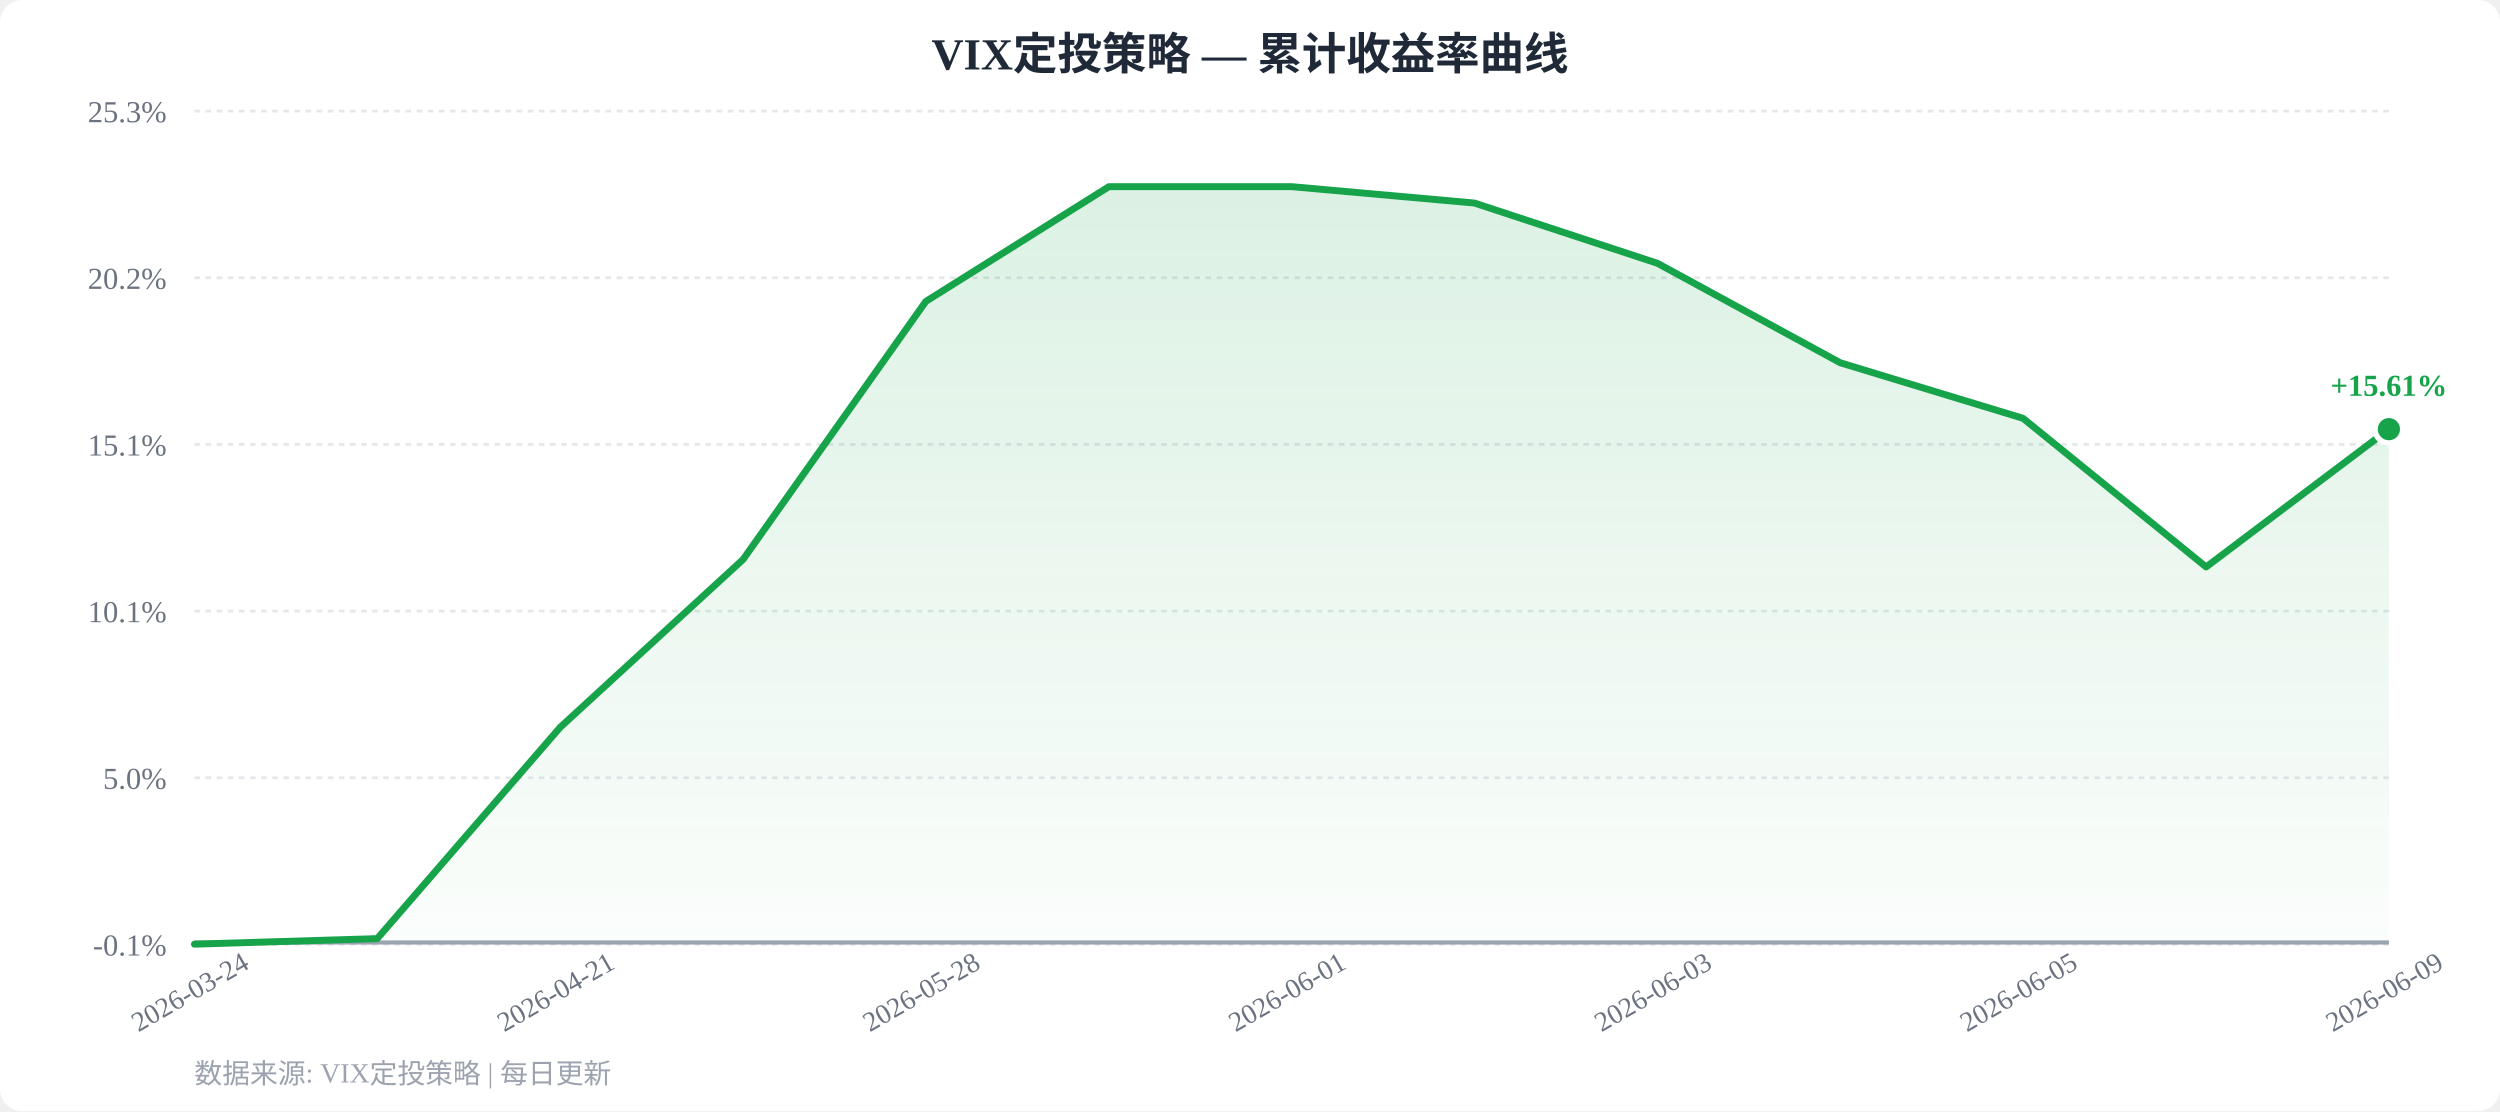
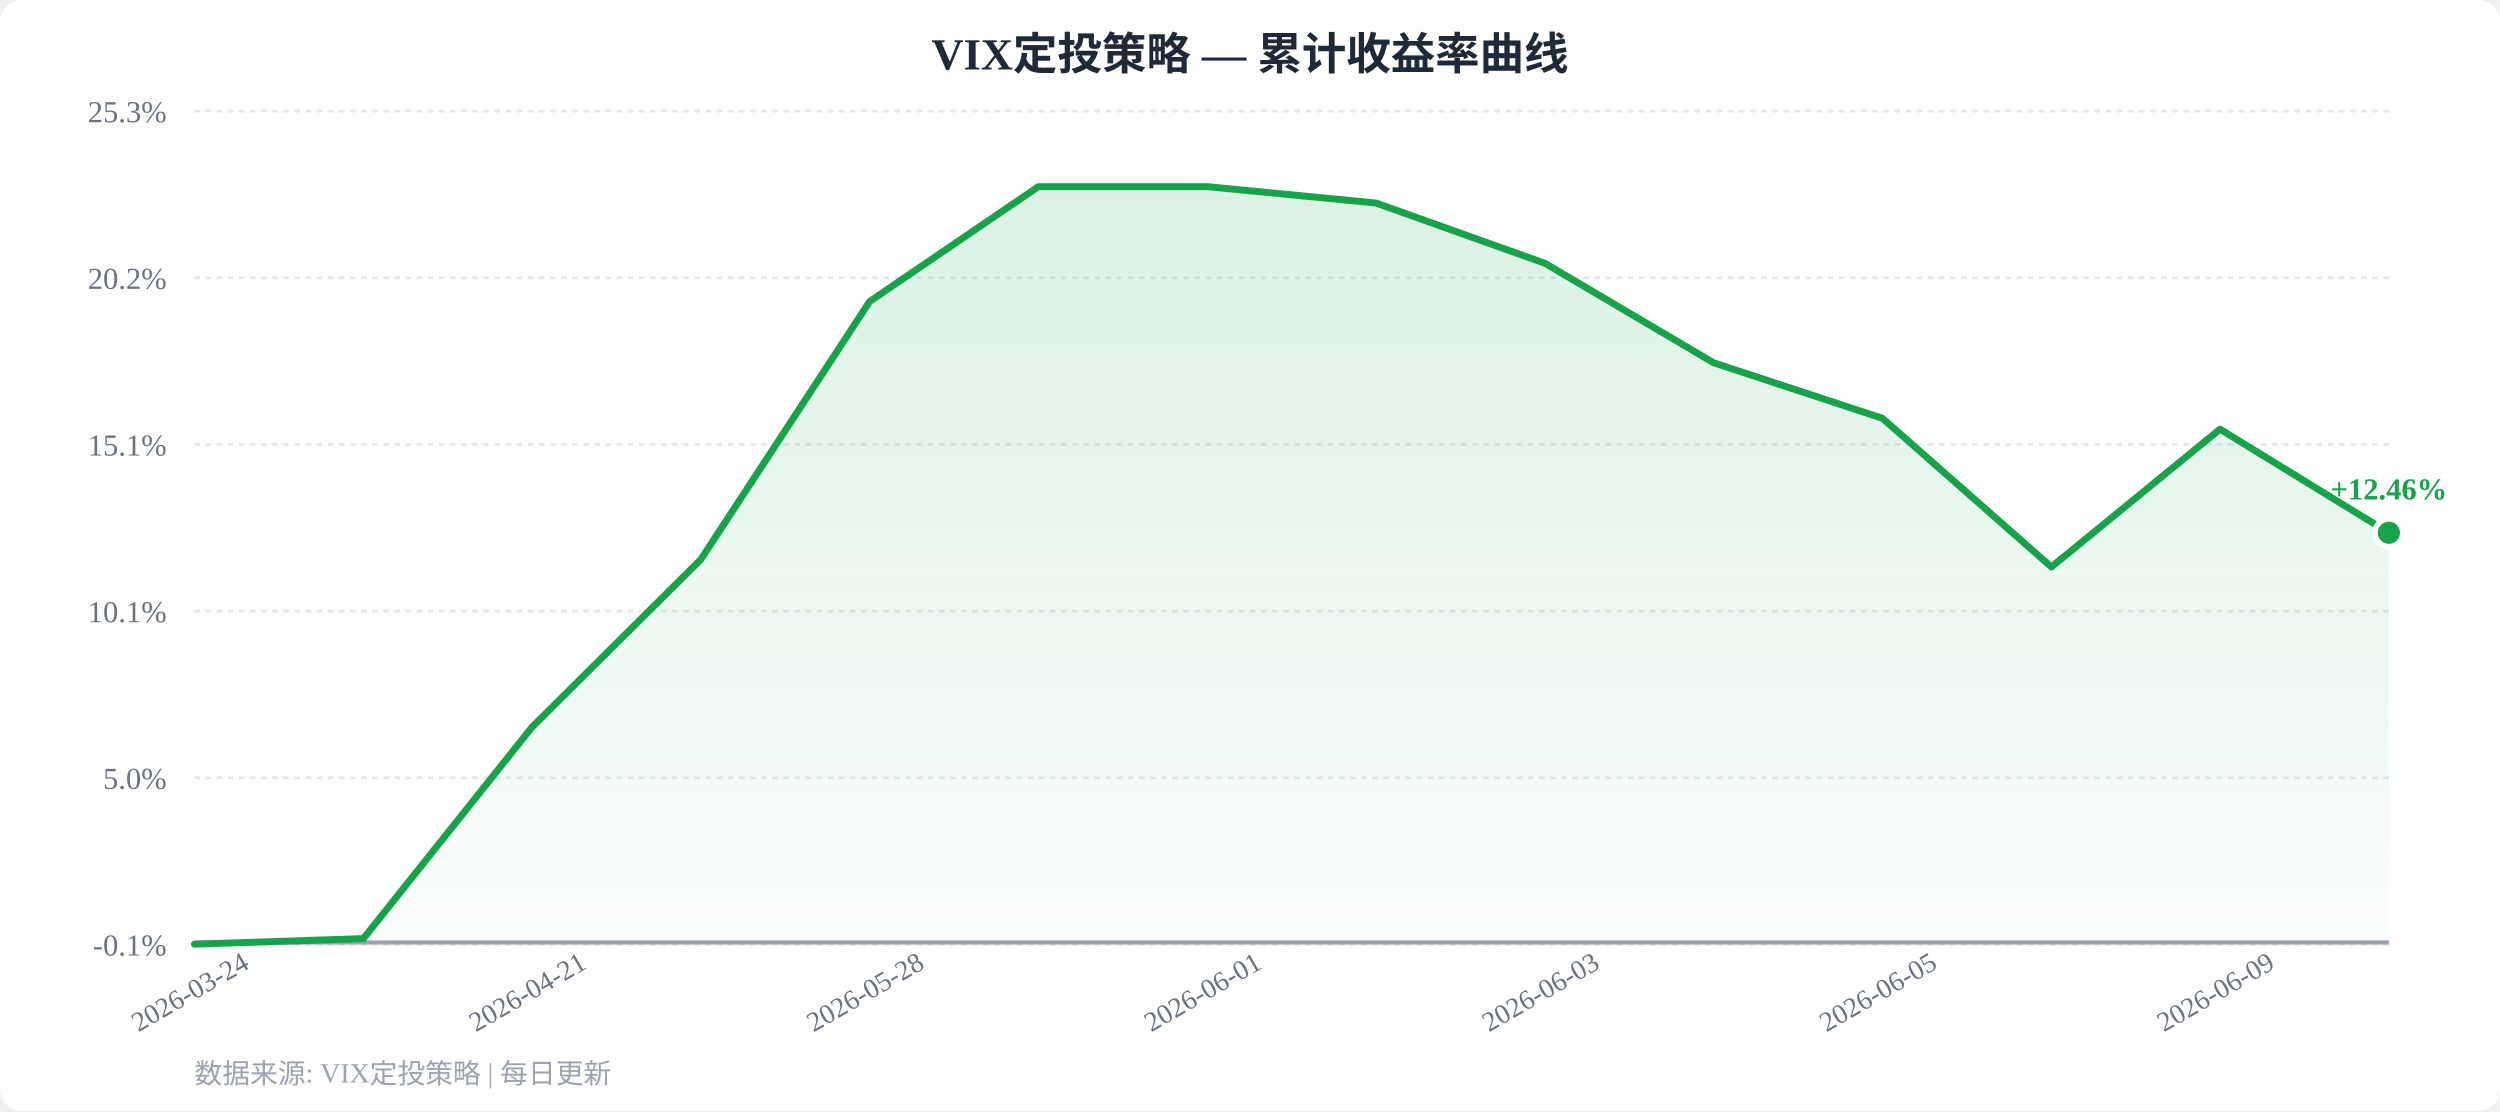
<svg xmlns="http://www.w3.org/2000/svg" viewBox="0 0 900 400" width="100%" height="100%">
  <defs>
    <linearGradient id="areaGradient" x1="0" y1="0" x2="0" y2="1">
      <stop offset="0%" stop-color="#16a34a" stop-opacity="0.15" />
      <stop offset="100%" stop-color="#16a34a" stop-opacity="0.02" />
    </linearGradient>
  </defs>
  <rect width="900" height="400" fill="#ffffff" rx="8" />
  <text x="450.0" y="25" text-anchor="middle" font-size="16" font-weight="bold" fill="#1f2937">VIX定投策略 — 累计收益率曲线</text>
  <line x1="70" y1="340.0" x2="860" y2="340.0" stroke="#e5e7eb" stroke-width="1" stroke-dasharray="2,2" />
  <line x1="70" y1="280.0" x2="860" y2="280.0" stroke="#e5e7eb" stroke-width="1" stroke-dasharray="2,2" />
  <line x1="70" y1="220.0" x2="860" y2="220.0" stroke="#e5e7eb" stroke-width="1" stroke-dasharray="2,2" />
  <line x1="70" y1="160.0" x2="860" y2="160.0" stroke="#e5e7eb" stroke-width="1" stroke-dasharray="2,2" />
  <line x1="70" y1="100.0" x2="860" y2="100.0" stroke="#e5e7eb" stroke-width="1" stroke-dasharray="2,2" />
  <line x1="70" y1="40.0" x2="860" y2="40.0" stroke="#e5e7eb" stroke-width="1" stroke-dasharray="2,2" />
  <line x1="70" y1="339.3" x2="860" y2="339.3" stroke="#9ca3af" stroke-width="1.5" />
-   <path d="M70.0,339.9 L135.8,337.9 L201.7,261.8 L267.5,201.4 L333.3,108.5 L399.2,67.2 L465.0,67.2 L530.8,73.1 L596.7,94.8 L662.5,130.6 L728.3,150.6 L794.2,204.1 L860.0,154.5 L860.0,339.3 L70.0,339.3 Z" fill="url(#areaGradient)" stroke="none" />
-   <path d="M70.0,339.9 L135.8,337.9 L201.7,261.8 L267.5,201.4 L333.3,108.5 L399.2,67.2 L465.0,67.2 L530.8,73.1 L596.7,94.8 L662.5,130.6 L728.3,150.6 L794.2,204.1 L860.0,154.5" fill="none" stroke="#16a34a" stroke-width="2.5" stroke-linejoin="round" stroke-linecap="round" />
-   <circle cx="860.0" cy="154.5" r="5" fill="#16a34a" stroke="#ffffff" stroke-width="2" />
-   <text x="860.0" y="142.5" text-anchor="middle" font-size="11" font-weight="bold" fill="#16a34a">+15.61%</text>
+   <path d="M70.0,339.9 L130.8,337.9 L191.5,261.8 L252.3,201.4 L313.1,108.5 L373.8,67.2 L434.6,67.2 L495.4,73.1 L556.2,94.8 L616.9,130.6 L677.7,150.6 L738.5,204.1 L799.2,154.5 L860.0,191.8 L860.0,339.3 L70.0,339.3 Z" fill="url(#areaGradient)" stroke="none" />
+   <path d="M70.0,339.9 L130.8,337.9 L191.5,261.8 L252.3,201.4 L313.1,108.5 L373.8,67.2 L434.6,67.2 L495.4,73.1 L556.2,94.8 L616.9,130.6 L677.7,150.6 L738.5,204.1 L799.2,154.5 L860.0,191.8" fill="none" stroke="#16a34a" stroke-width="2.5" stroke-linejoin="round" stroke-linecap="round" />
+   <circle cx="860.0" cy="191.8" r="5" fill="#16a34a" stroke="#ffffff" stroke-width="2" />
+   <text x="860.0" y="179.8" text-anchor="middle" font-size="11" font-weight="bold" fill="#16a34a">+12.46%</text>
  <text x="60" y="344.0" text-anchor="end" font-size="11" fill="#6b7280">-0.1%</text>
  <text x="60" y="284.0" text-anchor="end" font-size="11" fill="#6b7280">5.0%</text>
  <text x="60" y="224.0" text-anchor="end" font-size="11" fill="#6b7280">10.1%</text>
  <text x="60" y="164.0" text-anchor="end" font-size="11" fill="#6b7280">15.1%</text>
  <text x="60" y="104.0" text-anchor="end" font-size="11" fill="#6b7280">20.2%</text>
  <text x="60" y="44.0" text-anchor="end" font-size="11" fill="#6b7280">25.3%</text>
  <text x="70.0" y="360" text-anchor="middle" font-size="10" fill="#6b7280" transform="rotate(-30 70.0,360)">2026-03-24</text>
-   <text x="201.7" y="360" text-anchor="middle" font-size="10" fill="#6b7280" transform="rotate(-30 201.7,360)">2026-04-21</text>
-   <text x="333.3" y="360" text-anchor="middle" font-size="10" fill="#6b7280" transform="rotate(-30 333.3,360)">2026-05-28</text>
-   <text x="465.0" y="360" text-anchor="middle" font-size="10" fill="#6b7280" transform="rotate(-30 465.0,360)">2026-06-01</text>
-   <text x="596.7" y="360" text-anchor="middle" font-size="10" fill="#6b7280" transform="rotate(-30 596.7,360)">2026-06-03</text>
-   <text x="728.3" y="360" text-anchor="middle" font-size="10" fill="#6b7280" transform="rotate(-30 728.3,360)">2026-06-05</text>
-   <text x="860.0" y="360" text-anchor="middle" font-size="10" fill="#6b7280" transform="rotate(-30 860.0,360)">2026-06-09</text>
+   <text x="191.5" y="360" text-anchor="middle" font-size="10" fill="#6b7280" transform="rotate(-30 191.5,360)">2026-04-21</text>
+   <text x="313.1" y="360" text-anchor="middle" font-size="10" fill="#6b7280" transform="rotate(-30 313.1,360)">2026-05-28</text>
+   <text x="434.6" y="360" text-anchor="middle" font-size="10" fill="#6b7280" transform="rotate(-30 434.6,360)">2026-06-01</text>
+   <text x="556.2" y="360" text-anchor="middle" font-size="10" fill="#6b7280" transform="rotate(-30 556.2,360)">2026-06-03</text>
+   <text x="677.7" y="360" text-anchor="middle" font-size="10" fill="#6b7280" transform="rotate(-30 677.7,360)">2026-06-05</text>
+   <text x="799.2" y="360" text-anchor="middle" font-size="10" fill="#6b7280" transform="rotate(-30 799.2,360)">2026-06-09</text>
  <text x="70" y="390" font-size="10" fill="#9ca3af">数据来源: VIX定投策略 | 每日更新</text>
</svg>
